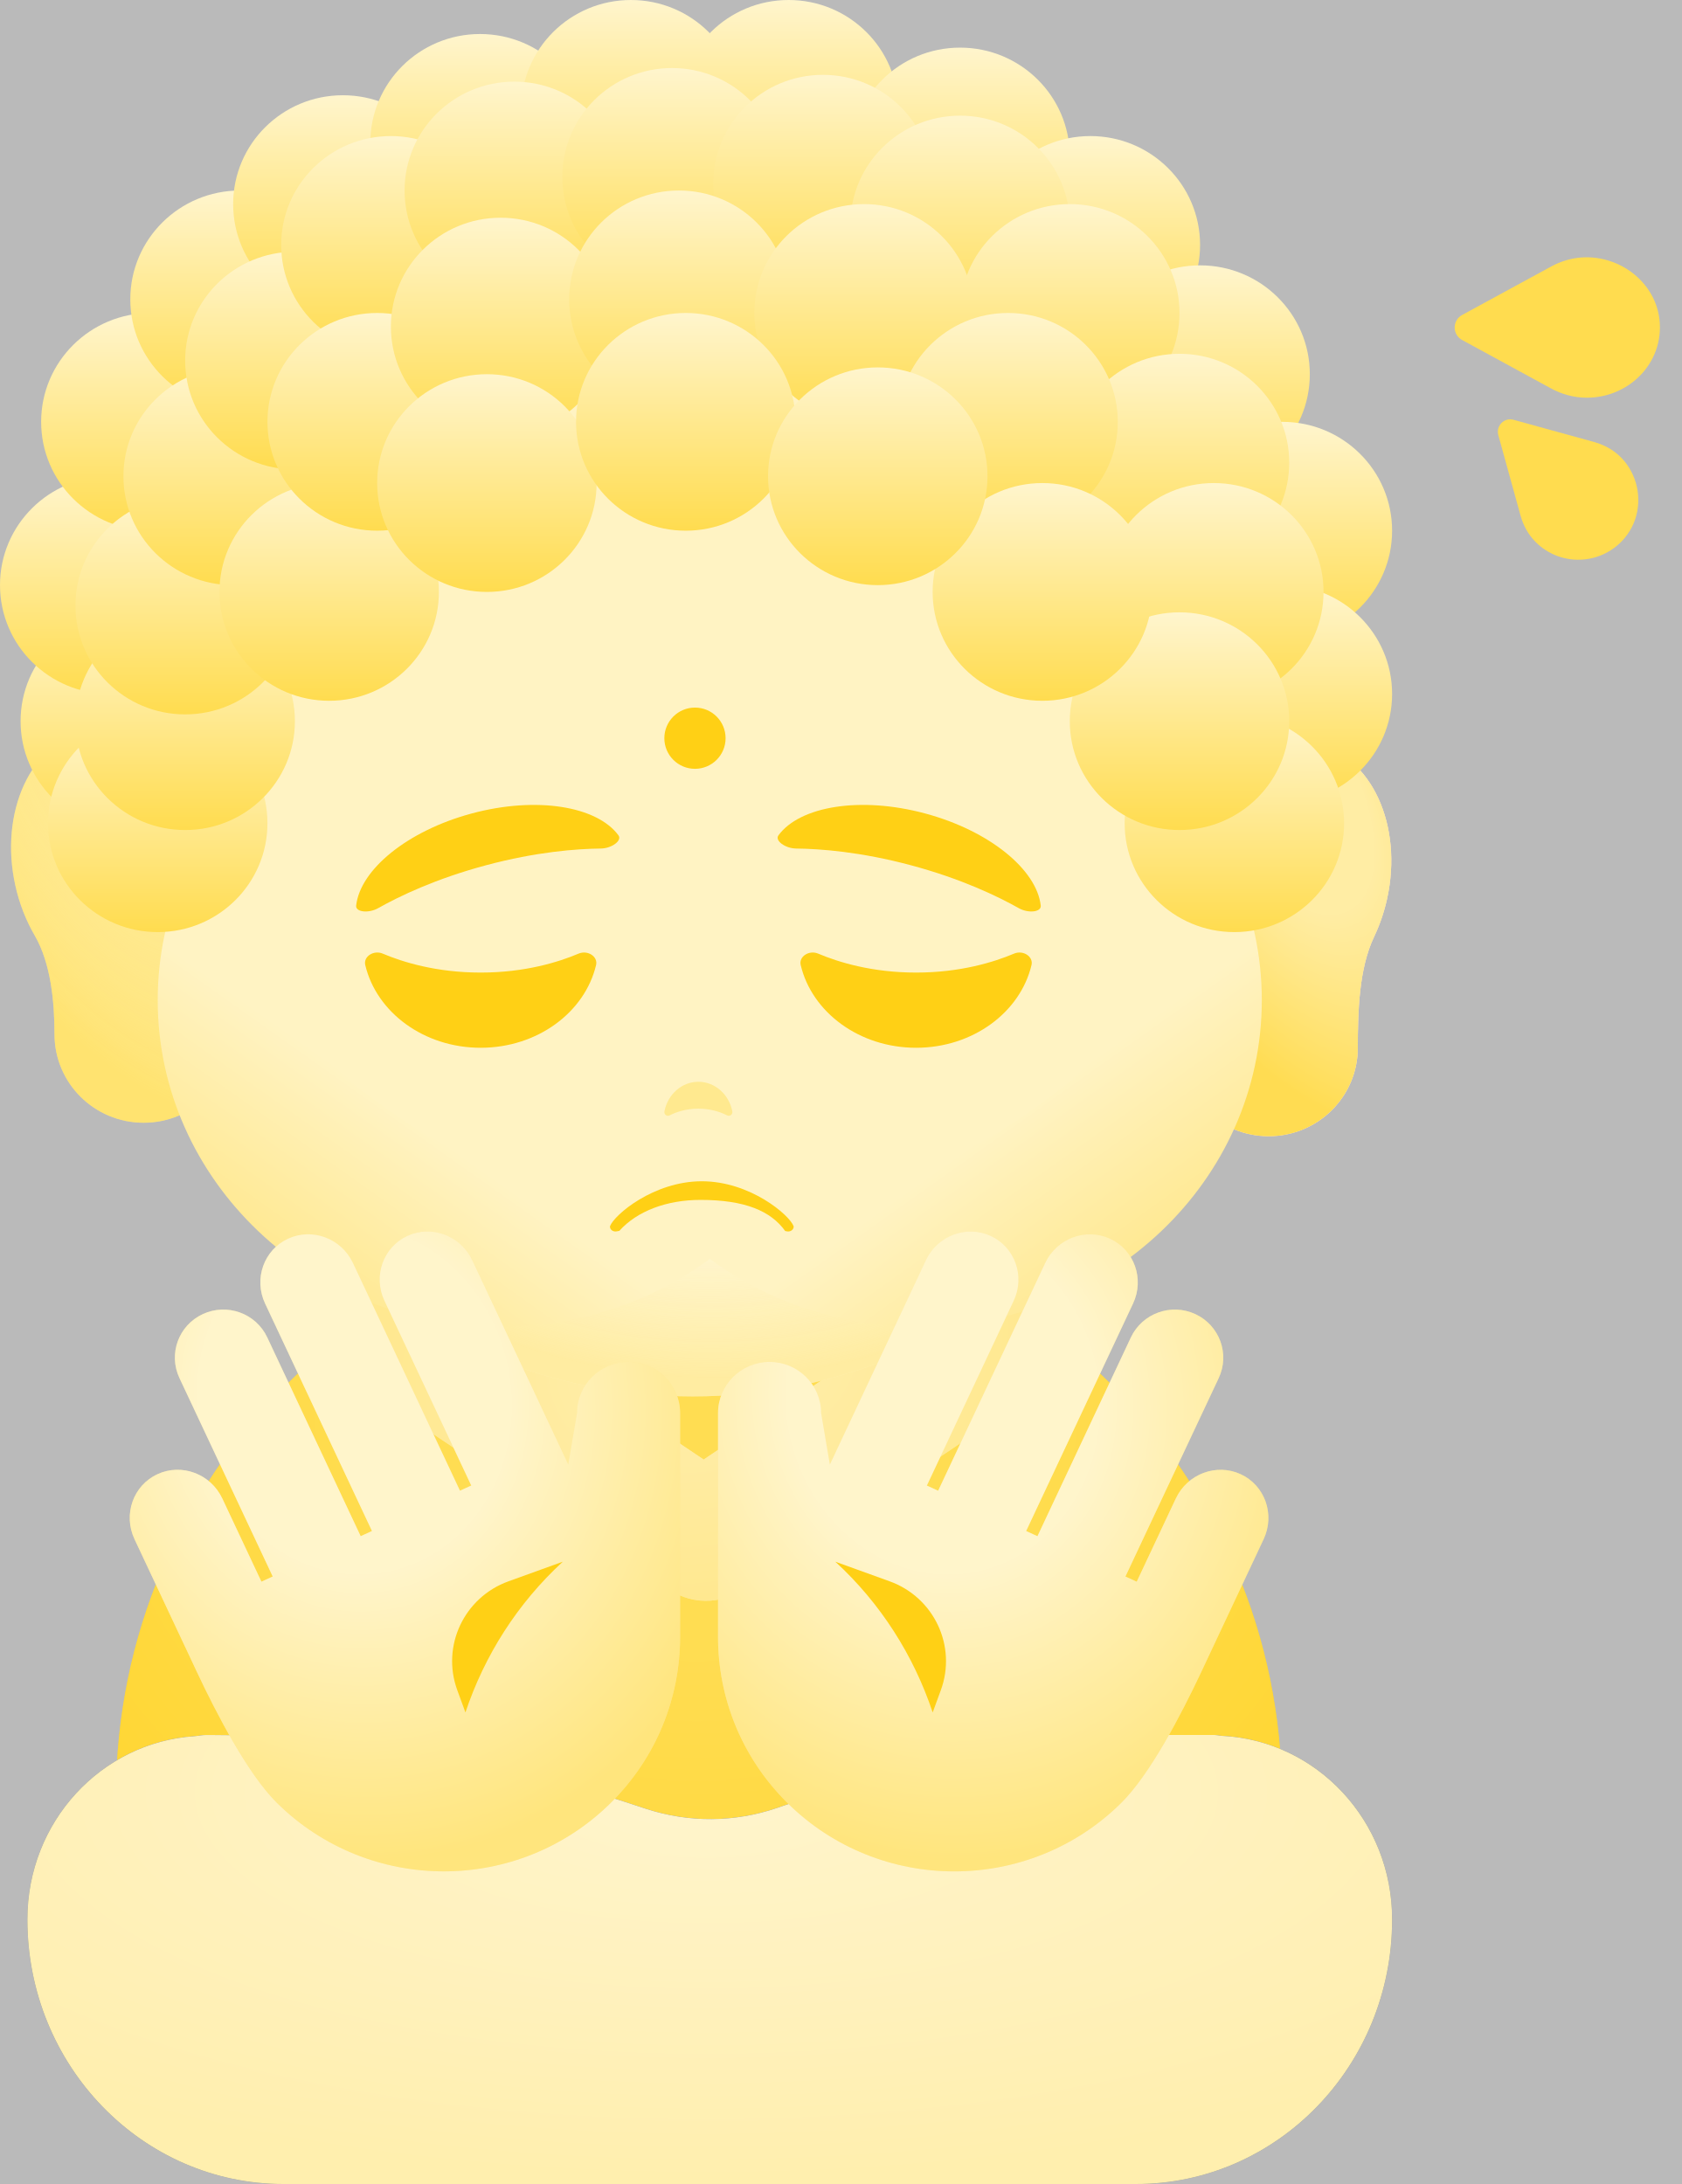
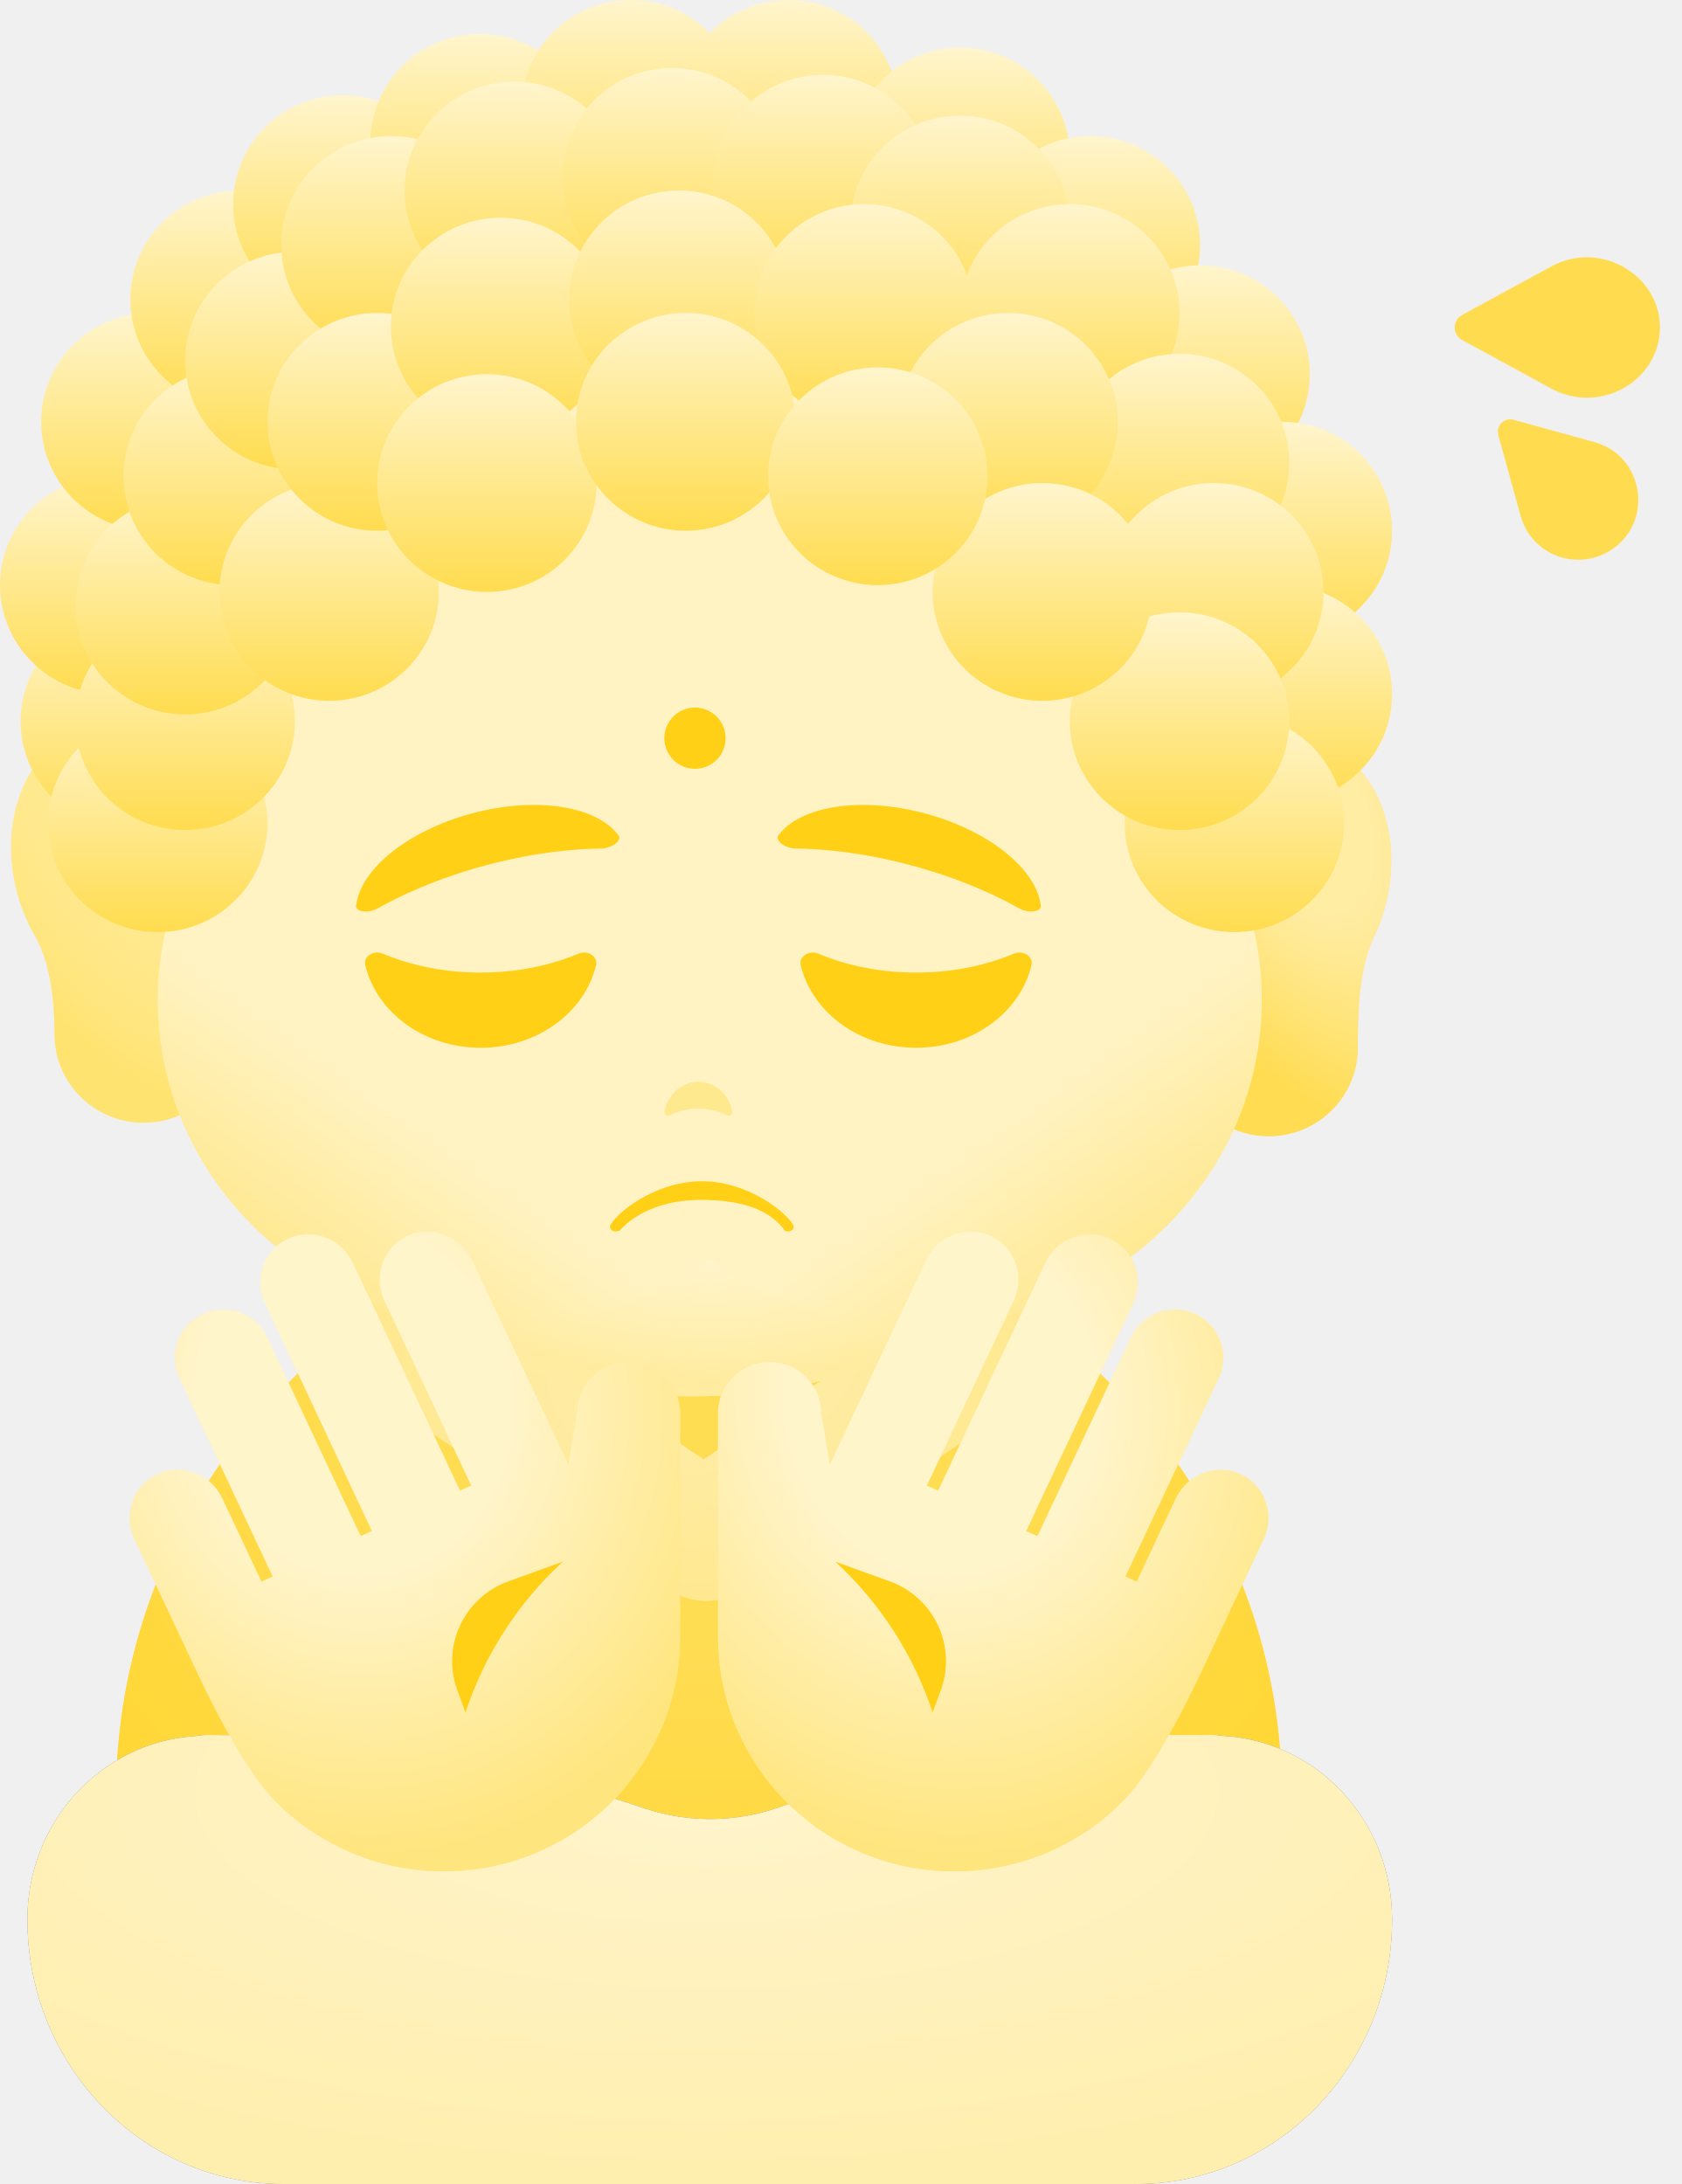
<svg xmlns="http://www.w3.org/2000/svg" width="107" height="139" viewBox="0 0 107 139" fill="none">
-   <rect width="107" height="139" fill="#F5F5F5" />
  <g id="ì ì Components">
-     <path d="M-4612 -531C-4612 -532.105 -4611.1 -533 -4610 -533H1013C1014.1 -533 1015 -532.105 1015 -531V6665C1015 6666.1 1014.1 6667 1013 6667H-4610C-4611.1 6667 -4612 6666.1 -4612 6665V-531Z" fill="#2D2D2D" />
-     <path d="M-4610 -533V-532H1013V-533V-534H-4610V-533ZM1015 -531H1014V6665H1015H1016V-531H1015ZM1013 6667V6666H-4610V6667V6668H1013V6667ZM-4612 6665H-4611V-531H-4612H-4613V6665H-4612ZM-4610 6667V6666C-4610.55 6666 -4611 6665.55 -4611 6665H-4612H-4613C-4613 6666.66 -4611.66 6668 -4610 6668V6667ZM1015 6665H1014C1014 6665.55 1013.55 6666 1013 6666V6667V6668C1014.66 6668 1016 6666.66 1016 6665H1015ZM1013 -533V-532C1013.55 -532 1014 -531.552 1014 -531H1015H1016C1016 -532.657 1014.66 -534 1013 -534V-533ZM-4610 -533V-534C-4611.66 -534 -4613 -532.657 -4613 -531H-4612H-4611C-4611 -531.552 -4610.55 -532 -4610 -532V-533Z" fill="black" fill-opacity="0.1" />
    <g id="ë¶ì²">
-       <path d="M-346 -434C-346 -435.105 -345.105 -436 -344 -436H827C828.105 -436 829 -435.105 829 -434V1172C829 1173.1 828.105 1174 827 1174H-344C-345.105 1174 -346 1173.1 -346 1172V-434Z" fill="#BABABA" />
-       <path d="M-344 -436V-435H827V-436V-437H-344V-436ZM829 -434H828V1172H829H830V-434H829ZM827 1174V1173H-344V1174V1175H827V1174ZM-346 1172H-345V-434H-346H-347V1172H-346ZM-344 1174V1173C-344.552 1173 -345 1172.55 -345 1172H-346H-347C-347 1173.66 -345.657 1175 -344 1175V1174ZM829 1172H828C828 1172.55 827.552 1173 827 1173V1174V1175C828.657 1175 830 1173.66 830 1172H829ZM827 -436V-435C827.552 -435 828 -434.552 828 -434H829H830C830 -435.657 828.657 -437 827 -437V-436ZM-344 -436V-437C-345.657 -437 -347 -435.657 -347 -434H-346H-345C-345 -434.552 -344.552 -435 -344 -435V-436Z" fill="black" fill-opacity="0.1" />
      <g id="ë¶ì²_2">
-         <rect x="-162.5" y="-357.5" width="563" height="691" rx="4.5" stroke="#9747FF" stroke-dasharray="10 5" />
        <g id="íì =ëª»ì°¸ìì, ìì=ë¸ë">
          <g id="art" clip-path="url(#clip0_260_4375)">
            <g id="ë¸ëë³´ì´">
              <g id="ë¶ì²_3">
                <g id="Group 5">
                  <g id="Rectangle 33">
                    <path d="M7.38 114.342C7.38 93.853 23.989 77.244 44.477 77.244C64.966 77.244 81.575 93.853 81.575 114.342V130.187H7.38V114.342Z" fill="#FFD015" />
                    <path d="M7.38 114.342C7.38 93.853 23.989 77.244 44.477 77.244C64.966 77.244 81.575 93.853 81.575 114.342V130.187H7.38V114.342Z" fill="url(#paint0_radial_260_4375)" fill-opacity="0.5" />
                  </g>
                  <g id="Union">
                    <path d="M61.428 81.712C63.318 80.443 65.878 80.947 67.147 82.837C68.416 84.728 67.912 87.289 66.022 88.558L47.219 101.184C45.561 102.297 43.387 102.047 42.021 100.693C41.583 100.579 41.155 100.392 40.758 100.126L23.531 88.558C21.641 87.289 21.137 84.728 22.406 82.837C23.675 80.947 26.236 80.443 28.126 81.712L44.776 92.893L61.428 81.712Z" fill="#FFF5D0" />
                    <path d="M61.428 81.712C63.318 80.443 65.878 80.947 67.147 82.837C68.416 84.728 67.912 87.289 66.022 88.558L47.219 101.184C45.561 102.297 43.387 102.047 42.021 100.693C41.583 100.579 41.155 100.392 40.758 100.126L23.531 88.558C21.641 87.289 21.137 84.728 22.406 82.837C23.675 80.947 26.236 80.443 28.126 81.712L44.776 92.893L61.428 81.712Z" fill="url(#paint1_radial_260_4375)" fill-opacity="0.5" />
                  </g>
                  <path id="Union_2" d="M76.784 48.502C78.435 46.458 81.506 46.87 83.738 47.355C87.269 48.124 89.295 52.534 88.263 57.206C88.072 58.068 87.791 58.878 87.436 59.622C86.465 61.66 86.401 64.427 86.401 66.685C86.401 69.794 83.862 72.314 80.728 72.314C77.596 72.314 75.056 69.794 75.056 66.685C75.056 63.997 75.552 60.645 75.266 57.972C75.145 56.847 75.206 55.644 75.476 54.424C75.855 52.705 75.824 49.692 76.784 48.502Z" fill="#FFDBE4" />
                  <g id="Union_3">
                    <path d="M76.784 48.502C78.435 46.458 81.506 46.87 83.738 47.355C87.269 48.124 89.295 52.534 88.263 57.206C88.072 58.068 87.791 58.878 87.436 59.622C86.465 61.66 86.401 64.427 86.401 66.685C86.401 69.794 83.862 72.314 80.728 72.314C77.596 72.314 75.056 69.794 75.056 66.685C75.056 63.997 75.552 60.645 75.266 57.972C75.145 56.847 75.206 55.644 75.476 54.424C75.855 52.705 75.824 49.692 76.784 48.502Z" fill="#FFE98F" />
                    <path d="M76.784 48.502C78.435 46.458 81.506 46.87 83.738 47.355C87.269 48.124 89.295 52.534 88.263 57.206C88.072 58.068 87.791 58.878 87.436 59.622C86.465 61.66 86.401 64.427 86.401 66.685C86.401 69.794 83.862 72.314 80.728 72.314C77.596 72.314 75.056 69.794 75.056 66.685C75.056 63.997 75.552 60.645 75.266 57.972C75.145 56.847 75.206 55.644 75.476 54.424C75.855 52.705 75.824 49.692 76.784 48.502Z" fill="url(#paint2_radial_260_4375)" fill-opacity="0.5" />
                  </g>
                  <g id="Union_4">
                    <path d="M5.498 46.497C7.73 46.011 10.802 45.599 12.452 47.644C13.412 48.834 13.381 51.847 13.761 53.565C13.961 54.471 14.046 55.367 14.027 56.228C13.964 59.167 14.813 62.886 14.813 65.826C14.813 68.935 12.273 71.456 9.14 71.456C6.007 71.456 3.468 68.935 3.468 65.826C3.468 63.775 3.237 61.306 2.205 59.533C1.657 58.591 1.232 57.517 0.973 56.348C-0.059 51.676 1.967 47.265 5.498 46.497Z" fill="#FFE98F" />
                    <path d="M5.498 46.497C7.73 46.011 10.802 45.599 12.452 47.644C13.412 48.834 13.381 51.847 13.761 53.565C13.961 54.471 14.046 55.367 14.027 56.228C13.964 59.167 14.813 62.886 14.813 65.826C14.813 68.935 12.273 71.456 9.14 71.456C6.007 71.456 3.468 68.935 3.468 65.826C3.468 63.775 3.237 61.306 2.205 59.533C1.657 58.591 1.232 57.517 0.973 56.348C-0.059 51.676 1.967 47.265 5.498 46.497Z" fill="url(#paint3_radial_260_4375)" fill-opacity="0.5" />
                  </g>
                  <path id="Vector" d="M45.066 87.74C63.578 87.74 78.584 72.849 78.584 54.479C78.584 36.109 63.578 21.218 45.066 21.218C26.555 21.218 11.548 36.109 11.548 54.479C11.548 72.849 26.555 87.74 45.066 87.74Z" fill="url(#paint4_linear_260_4375)" />
                  <g id="Vector_2">
                    <path d="M44.91 88.01C63.573 88.01 78.702 73.312 78.702 55.181C78.702 37.05 63.573 22.352 44.91 22.352C26.247 22.352 11.118 37.05 11.118 55.181C11.118 73.312 26.247 88.01 44.91 88.01Z" fill="#FFF5CD" />
                    <path d="M44.91 88.01C63.573 88.01 78.702 73.312 78.702 55.181C78.702 37.05 63.573 22.352 44.91 22.352C26.247 22.352 11.118 37.05 11.118 55.181C11.118 73.312 26.247 88.01 44.91 88.01Z" fill="url(#paint5_radial_260_4375)" fill-opacity="0.5" />
                  </g>
                  <g id="Vector_3">
                    <path d="M44.079 88.874C62.59 88.874 77.597 73.983 77.597 55.613C77.597 37.243 62.59 22.352 44.079 22.352C25.567 22.352 10.56 37.243 10.56 55.613C10.56 73.983 25.567 88.874 44.079 88.874Z" fill="#FFF5CD" />
                    <path d="M44.079 88.874C62.59 88.874 77.597 73.983 77.597 55.613C77.597 37.243 62.59 22.352 44.079 22.352C25.567 22.352 10.56 37.243 10.56 55.613C10.56 73.983 25.567 88.874 44.079 88.874Z" fill="url(#paint6_radial_260_4375)" fill-opacity="0.5" />
                  </g>
                  <path id="Vector_4" d="M31.854 84.439C43.904 84.439 53.673 75.133 53.673 63.654C53.673 52.175 43.904 42.869 31.854 42.869C19.805 42.869 10.036 52.175 10.036 63.654C10.036 75.133 19.805 84.439 31.854 84.439Z" fill="url(#paint7_linear_260_4375)" />
                  <path id="Vector_5" d="M58.474 84.439C70.523 84.439 80.292 75.133 80.292 63.654C80.292 52.175 70.523 42.869 58.474 42.869C46.424 42.869 36.655 52.175 36.655 63.654C36.655 75.133 46.424 84.439 58.474 84.439Z" fill="url(#paint8_linear_260_4375)" />
                  <path id="Vector_6" d="M45.202 77.134C64.723 77.134 80.548 61.431 80.548 42.059C80.548 22.688 64.723 6.985 45.202 6.985C25.681 6.985 9.856 22.688 9.856 42.059C9.856 61.431 25.681 77.134 45.202 77.134Z" fill="#FFF3C3" />
                  <g id="Group 44">
                    <path id="Vector_7" d="M8.291 52.828C12.147 52.828 15.273 49.726 15.273 45.9C15.273 42.074 12.147 38.972 8.291 38.972C4.435 38.972 1.31 42.074 1.31 45.9C1.31 49.726 4.435 52.828 8.291 52.828Z" fill="url(#paint9_linear_260_4375)" />
                    <path id="Vector_8" d="M6.982 44.168C10.838 44.168 13.964 41.066 13.964 37.24C13.964 33.413 10.838 30.311 6.982 30.311C3.126 30.311 0 33.413 0 37.24C0 41.066 3.126 44.168 6.982 44.168Z" fill="url(#paint10_linear_260_4375)" />
                    <path id="Vector_9" d="M9.6 33.776C13.456 33.776 16.582 30.674 16.582 26.848C16.582 23.021 13.456 19.919 9.6 19.919C5.744 19.919 2.618 23.021 2.618 26.848C2.618 30.674 5.744 33.776 9.6 33.776Z" fill="url(#paint11_linear_260_4375)" />
                    <path id="Vector_10" d="M15.273 25.981C19.129 25.981 22.255 22.879 22.255 19.053C22.255 15.226 19.129 12.125 15.273 12.125C11.417 12.125 8.291 15.226 8.291 19.053C8.291 22.879 11.417 25.981 15.273 25.981Z" fill="url(#paint12_linear_260_4375)" />
                    <path id="Vector_11" d="M21.818 19.919C25.674 19.919 28.8 16.817 28.8 12.991C28.8 9.164 25.674 6.062 21.818 6.062C17.962 6.062 14.836 9.164 14.836 12.991C14.836 16.817 17.962 19.919 21.818 19.919Z" fill="url(#paint13_linear_260_4375)" />
                    <path id="Vector_12" d="M30.545 16.022C34.401 16.022 37.527 12.92 37.527 9.094C37.527 5.267 34.401 2.165 30.545 2.165C26.689 2.165 23.564 5.267 23.564 9.094C23.564 12.92 26.689 16.022 30.545 16.022Z" fill="url(#paint14_linear_260_4375)" />
                    <path id="Vector_13" d="M40.146 13.857C44.002 13.857 47.128 10.755 47.128 6.928C47.128 3.102 44.002 -0 40.146 -0C36.29 -0 33.164 3.102 33.164 6.928C33.164 10.755 36.29 13.857 40.146 13.857Z" fill="url(#paint15_linear_260_4375)" />
                    <path id="Vector_14" d="M50.182 13.857C54.038 13.857 57.164 10.755 57.164 6.928C57.164 3.102 54.038 -9.15527e-05 50.182 -9.15527e-05C46.326 -9.15527e-05 43.2 3.102 43.2 6.928C43.2 10.755 46.326 13.857 50.182 13.857Z" fill="url(#paint16_linear_260_4375)" />
                    <path id="Vector_15" d="M61.091 16.888C64.947 16.888 68.073 13.786 68.073 9.96C68.073 6.133 64.947 3.031 61.091 3.031C57.235 3.031 54.109 6.133 54.109 9.96C54.109 13.786 57.235 16.888 61.091 16.888Z" fill="url(#paint17_linear_260_4375)" />
                    <path id="Vector_16" d="M69.382 22.517C73.238 22.517 76.364 19.415 76.364 15.588C76.364 11.762 73.238 8.66 69.382 8.66C65.526 8.66 62.4 11.762 62.4 15.588C62.4 19.415 65.526 22.517 69.382 22.517Z" fill="url(#paint18_linear_260_4375)" />
                    <path id="Vector_17" d="M76.365 30.744C80.221 30.744 83.347 27.643 83.347 23.816C83.347 19.99 80.221 16.888 76.365 16.888C72.509 16.888 69.383 19.99 69.383 23.816C69.383 27.643 72.509 30.744 76.365 30.744Z" fill="url(#paint19_linear_260_4375)" />
                    <path id="Vector_18" d="M81.601 40.704C85.457 40.704 88.583 37.602 88.583 33.776C88.583 29.95 85.457 26.848 81.601 26.848C77.745 26.848 74.619 29.95 74.619 33.776C74.619 37.602 77.745 40.704 81.601 40.704Z" fill="url(#paint20_linear_260_4375)" />
                    <path id="Vector_19" d="M81.601 51.096C85.457 51.096 88.583 47.994 88.583 44.168C88.583 40.341 85.457 37.239 81.601 37.239C77.745 37.239 74.619 40.341 74.619 44.168C74.619 47.994 77.745 51.096 81.601 51.096Z" fill="url(#paint21_linear_260_4375)" />
                    <path id="Vector_20" d="M78.546 59.323C82.402 59.323 85.528 56.221 85.528 52.395C85.528 48.569 82.402 45.467 78.546 45.467C74.69 45.467 71.564 48.569 71.564 52.395C71.564 56.221 74.69 59.323 78.546 59.323Z" fill="url(#paint22_linear_260_4375)" />
                    <path id="Vector_21" d="M10.037 59.323C13.893 59.323 17.018 56.221 17.018 52.395C17.018 48.569 13.893 45.467 10.037 45.467C6.181 45.467 3.055 48.569 3.055 52.395C3.055 56.221 6.181 59.323 10.037 59.323Z" fill="url(#paint23_linear_260_4375)" />
                    <path id="Vector_22" d="M11.783 52.828C15.639 52.828 18.765 49.726 18.765 45.9C18.765 42.074 15.639 38.972 11.783 38.972C7.927 38.972 4.801 42.074 4.801 45.9C4.801 49.726 7.927 52.828 11.783 52.828Z" fill="url(#paint24_linear_260_4375)" />
                    <path id="Vector_23" d="M11.783 45.467C15.639 45.467 18.765 42.365 18.765 38.539C18.765 34.712 15.639 31.61 11.783 31.61C7.927 31.61 4.801 34.712 4.801 38.539C4.801 42.365 7.927 45.467 11.783 45.467Z" fill="url(#paint25_linear_260_4375)" />
                    <path id="Vector_24" d="M14.836 37.24C18.692 37.24 21.818 34.138 21.818 30.311C21.818 26.485 18.692 23.383 14.836 23.383C10.98 23.383 7.854 26.485 7.854 30.311C7.854 34.138 10.98 37.24 14.836 37.24Z" fill="url(#paint26_linear_260_4375)" />
                    <path id="Vector_25" d="M18.764 29.878C22.62 29.878 25.746 26.776 25.746 22.95C25.746 19.123 22.62 16.022 18.764 16.022C14.908 16.022 11.782 19.123 11.782 22.95C11.782 26.776 14.908 29.878 18.764 29.878Z" fill="url(#paint27_linear_260_4375)" />
                    <path id="Vector_26" d="M24.873 22.517C28.729 22.517 31.855 19.415 31.855 15.588C31.855 11.762 28.729 8.66 24.873 8.66C21.017 8.66 17.892 11.762 17.892 15.588C17.892 19.415 21.017 22.517 24.873 22.517Z" fill="url(#paint28_linear_260_4375)" />
                    <path id="Vector_27" d="M32.727 19.053C36.583 19.053 39.709 15.951 39.709 12.124C39.709 8.298 36.583 5.196 32.727 5.196C28.871 5.196 25.745 8.298 25.745 12.124C25.745 15.951 28.871 19.053 32.727 19.053Z" fill="url(#paint29_linear_260_4375)" />
                    <path id="Vector_28" d="M42.764 18.187C46.62 18.187 49.746 15.085 49.746 11.258C49.746 7.432 46.62 4.33 42.764 4.33C38.908 4.33 35.782 7.432 35.782 11.258C35.782 15.085 38.908 18.187 42.764 18.187Z" fill="url(#paint30_linear_260_4375)" />
                    <path id="Vector_29" d="M52.365 18.619C56.221 18.619 59.346 15.518 59.346 11.691C59.346 7.865 56.221 4.763 52.365 4.763C48.509 4.763 45.383 7.865 45.383 11.691C45.383 15.518 48.509 18.619 52.365 18.619Z" fill="url(#paint31_linear_260_4375)" />
                    <path id="Vector_30" d="M61.091 21.218C64.947 21.218 68.073 18.116 68.073 14.29C68.073 10.463 64.947 7.361 61.091 7.361C57.235 7.361 54.109 10.463 54.109 14.29C54.109 18.116 57.235 21.218 61.091 21.218Z" fill="url(#paint32_linear_260_4375)" />
                    <path id="Vector_31" d="M68.074 26.847C71.93 26.847 75.055 23.745 75.055 19.919C75.055 16.092 71.93 12.99 68.074 12.99C64.218 12.99 61.092 16.092 61.092 19.919C61.092 23.745 64.218 26.847 68.074 26.847Z" fill="url(#paint33_linear_260_4375)" />
                    <path id="Vector_32" d="M75.055 36.373C78.911 36.373 82.037 33.272 82.037 29.445C82.037 25.619 78.911 22.517 75.055 22.517C71.199 22.517 68.073 25.619 68.073 29.445C68.073 33.272 71.199 36.373 75.055 36.373Z" fill="url(#paint34_linear_260_4375)" />
                    <path id="Vector_33" d="M77.238 44.601C81.094 44.601 84.22 41.499 84.22 37.672C84.22 33.846 81.094 30.744 77.238 30.744C73.382 30.744 70.256 33.846 70.256 37.672C70.256 41.499 73.382 44.601 77.238 44.601Z" fill="url(#paint35_linear_260_4375)" />
                    <path id="Vector_34" d="M75.055 52.828C78.911 52.828 82.037 49.726 82.037 45.9C82.037 42.074 78.911 38.972 75.055 38.972C71.199 38.972 68.073 42.074 68.073 45.9C68.073 49.726 71.199 52.828 75.055 52.828Z" fill="url(#paint36_linear_260_4375)" />
                    <path id="Vector_35" d="M20.946 44.601C24.802 44.601 27.928 41.499 27.928 37.672C27.928 33.846 24.802 30.744 20.946 30.744C17.09 30.744 13.964 33.846 13.964 37.672C13.964 41.499 17.09 44.601 20.946 44.601Z" fill="url(#paint37_linear_260_4375)" />
                    <path id="Vector_36" d="M24 33.776C27.856 33.776 30.982 30.674 30.982 26.848C30.982 23.021 27.856 19.919 24 19.919C20.144 19.919 17.019 23.021 17.019 26.848C17.019 30.674 20.144 33.776 24 33.776Z" fill="url(#paint38_linear_260_4375)" />
                    <path id="Vector_37" d="M31.855 27.713C35.711 27.713 38.837 24.611 38.837 20.785C38.837 16.958 35.711 13.857 31.855 13.857C27.999 13.857 24.873 16.958 24.873 20.785C24.873 24.611 27.999 27.713 31.855 27.713Z" fill="url(#paint39_linear_260_4375)" />
                    <path id="Vector_38" d="M43.201 25.981C47.057 25.981 50.182 22.879 50.182 19.053C50.182 15.226 47.057 12.125 43.201 12.125C39.345 12.125 36.219 15.226 36.219 19.053C36.219 22.879 39.345 25.981 43.201 25.981Z" fill="url(#paint40_linear_260_4375)" />
                    <path id="Vector_39" d="M54.982 26.847C58.838 26.847 61.964 23.745 61.964 19.919C61.964 16.092 58.838 12.99 54.982 12.99C51.126 12.99 48 16.092 48 19.919C48 23.745 51.126 26.847 54.982 26.847Z" fill="url(#paint41_linear_260_4375)" />
                    <path id="Vector_40" d="M64.146 33.776C68.002 33.776 71.128 30.674 71.128 26.848C71.128 23.021 68.002 19.919 64.146 19.919C60.29 19.919 57.164 23.021 57.164 26.848C57.164 30.674 60.29 33.776 64.146 33.776Z" fill="url(#paint42_linear_260_4375)" />
                    <path id="Vector_41" d="M66.328 44.601C70.183 44.601 73.309 41.499 73.309 37.672C73.309 33.846 70.183 30.744 66.328 30.744C62.472 30.744 59.346 33.846 59.346 37.672C59.346 41.499 62.472 44.601 66.328 44.601Z" fill="url(#paint43_linear_260_4375)" />
                    <path id="Vector_42" d="M30.982 37.673C34.838 37.673 37.964 34.571 37.964 30.744C37.964 26.918 34.838 23.816 30.982 23.816C27.126 23.816 24 26.918 24 30.744C24 34.571 27.126 37.673 30.982 37.673Z" fill="url(#paint44_linear_260_4375)" />
                    <path id="Vector_43" d="M43.637 33.776C47.493 33.776 50.619 30.674 50.619 26.848C50.619 23.021 47.493 19.919 43.637 19.919C39.781 19.919 36.655 23.021 36.655 26.848C36.655 30.674 39.781 33.776 43.637 33.776Z" fill="url(#paint45_linear_260_4375)" />
                    <path id="Vector_44" d="M55.855 37.24C59.711 37.24 62.837 34.138 62.837 30.311C62.837 26.485 59.711 23.383 55.855 23.383C51.999 23.383 48.873 26.485 48.873 30.311C48.873 34.138 51.999 37.24 55.855 37.24Z" fill="url(#paint46_linear_260_4375)" />
                  </g>
                  <path id="Vector 1" d="M24.953 103.281C24.085 103.281 23.868 110.803 23.868 114.564L25.821 118.035C25.893 113.117 25.821 103.281 24.953 103.281Z" fill="#FFADC2" />
                  <path id="Vector 2" d="M65.759 103.281C66.627 103.281 66.844 110.803 66.844 114.564L64.891 118.035C64.819 113.117 64.891 103.281 65.759 103.281Z" fill="#FFADC2" />
                  <g id="Vector_45">
                    <path d="M74.013 110.42C66.715 110.42 59.467 111.63 52.564 113.999L49.452 115.067C46.751 115.993 43.837 116.014 41.124 115.129L39.452 114.582C31.025 111.827 22.215 110.424 13.349 110.424H13.113C12.858 110.424 12.618 110.485 12.366 110.501C6.443 110.906 1.745 115.943 1.745 122.162C1.745 131.462 9.045 139 18.05 139H72.277C81.282 139 88.582 131.462 88.582 122.162C88.582 115.887 83.8 110.804 77.802 110.482C77.604 110.473 77.415 110.42 77.214 110.42H74.016H74.013Z" fill="#4E5968" />
                    <path d="M74.013 110.42C66.715 110.42 59.467 111.63 52.564 113.999L49.452 115.067C46.751 115.993 43.837 116.014 41.124 115.129L39.452 114.582C31.025 111.827 22.215 110.424 13.349 110.424H13.113C12.858 110.424 12.618 110.485 12.366 110.501C6.443 110.906 1.745 115.943 1.745 122.162C1.745 131.462 9.045 139 18.05 139H72.277C81.282 139 88.582 131.462 88.582 122.162C88.582 115.887 83.8 110.804 77.802 110.482C77.604 110.473 77.415 110.42 77.214 110.42H74.016H74.013Z" fill="#FFF5CD" />
                    <path d="M74.013 110.42C66.715 110.42 59.467 111.63 52.564 113.999L49.452 115.067C46.751 115.993 43.837 116.014 41.124 115.129L39.452 114.582C31.025 111.827 22.215 110.424 13.349 110.424H13.113C12.858 110.424 12.618 110.485 12.366 110.501C6.443 110.906 1.745 115.943 1.745 122.162C1.745 131.462 9.045 139 18.05 139H72.277C81.282 139 88.582 131.462 88.582 122.162C88.582 115.887 83.8 110.804 77.802 110.482C77.604 110.473 77.415 110.42 77.214 110.42H74.016H74.013Z" fill="url(#paint47_radial_260_4375)" fill-opacity="0.5" />
                  </g>
                </g>
                <g id="Group">
                  <g id="Vector_46">
                    <path d="M78.949 93.826C77.406 93.112 75.556 93.806 74.819 95.375L72.332 100.667L71.613 100.338L77.549 87.707C78.27 86.174 77.603 84.351 76.06 83.635C74.516 82.922 72.682 83.587 71.961 85.12L66.016 97.771L65.296 97.442L72.098 82.965C72.834 81.399 72.18 79.551 70.636 78.838C69.093 78.124 67.246 78.814 66.51 80.38L59.697 94.877L58.978 94.548L64.505 82.787C65.24 81.221 64.586 79.374 63.043 78.66C61.5 77.946 59.652 78.636 58.916 80.202C58.916 80.202 58.916 80.204 58.916 80.206L52.807 93.209L52.25 89.936C52.25 88.138 50.781 86.679 48.97 86.679C47.158 86.679 45.69 88.136 45.69 89.936V104.185C45.69 108.003 47.157 111.821 50.093 114.735C55.964 120.561 65.485 120.561 71.356 114.735C73.183 112.921 75.163 109.123 76.437 106.414C76.658 105.945 76.904 105.418 77.134 104.929L77.221 104.746C77.341 104.491 77.451 104.257 77.549 104.047L80.407 97.962C81.145 96.391 80.492 94.539 78.949 93.826Z" fill="#FFEA96" />
                    <path d="M78.949 93.826C77.406 93.112 75.556 93.806 74.819 95.375L72.332 100.667L71.613 100.338L77.549 87.707C78.27 86.174 77.603 84.351 76.06 83.635C74.516 82.922 72.682 83.587 71.961 85.12L66.016 97.771L65.296 97.442L72.098 82.965C72.834 81.399 72.18 79.551 70.636 78.838C69.093 78.124 67.246 78.814 66.51 80.38L59.697 94.877L58.978 94.548L64.505 82.787C65.24 81.221 64.586 79.374 63.043 78.66C61.5 77.946 59.652 78.636 58.916 80.202C58.916 80.202 58.916 80.204 58.916 80.206L52.807 93.209L52.25 89.936C52.25 88.138 50.781 86.679 48.97 86.679C47.158 86.679 45.69 88.136 45.69 89.936V104.185C45.69 108.003 47.157 111.821 50.093 114.735C55.964 120.561 65.485 120.561 71.356 114.735C73.183 112.921 75.163 109.123 76.437 106.414C76.658 105.945 76.904 105.418 77.134 104.929L77.221 104.746C77.341 104.491 77.451 104.257 77.549 104.047L80.407 97.962C81.145 96.391 80.492 94.539 78.949 93.826Z" fill="url(#paint48_radial_260_4375)" fill-opacity="0.5" />
                  </g>
                  <g id="Vector_47">
                    <path d="M39.997 86.677C38.185 86.677 36.716 88.135 36.716 89.934L36.16 93.207L30.05 80.204C30.05 80.204 30.05 80.202 30.05 80.2C29.315 78.635 27.467 77.945 25.924 78.658C24.38 79.372 23.726 81.22 24.462 82.785L29.988 94.547L29.269 94.876L22.457 80.378C21.721 78.813 19.873 78.123 18.33 78.836C16.787 79.55 16.133 81.398 16.868 82.963L23.67 97.441L22.951 97.77L17.006 85.118C16.285 83.583 14.45 82.92 12.907 83.634C11.363 84.347 10.697 86.17 11.418 87.705L17.354 100.336L16.635 100.665L14.148 95.374C13.41 93.802 11.561 93.109 10.018 93.824C8.474 94.539 7.822 96.389 8.559 97.96L11.418 104.045C11.517 104.255 11.626 104.489 11.746 104.744L11.833 104.927C12.063 105.416 12.309 105.943 12.53 106.412C13.803 109.121 15.783 112.919 17.611 114.733C23.482 120.559 33.003 120.559 38.874 114.733C41.81 111.819 43.277 108.001 43.277 104.183V89.934C43.277 88.137 41.808 86.677 39.997 86.677Z" fill="#FFEA96" />
                    <path d="M39.997 86.677C38.185 86.677 36.716 88.135 36.716 89.934L36.16 93.207L30.05 80.204C30.05 80.204 30.05 80.202 30.05 80.2C29.315 78.635 27.467 77.945 25.924 78.658C24.38 79.372 23.726 81.22 24.462 82.785L29.988 94.547L29.269 94.876L22.457 80.378C21.721 78.813 19.873 78.123 18.33 78.836C16.787 79.55 16.133 81.398 16.868 82.963L23.67 97.441L22.951 97.77L17.006 85.118C16.285 83.583 14.45 82.92 12.907 83.634C11.363 84.347 10.697 86.17 11.418 87.705L17.354 100.336L16.635 100.665L14.148 95.374C13.41 93.802 11.561 93.109 10.018 93.824C8.474 94.539 7.822 96.389 8.559 97.96L11.418 104.045C11.517 104.255 11.626 104.489 11.746 104.744L11.833 104.927C12.063 105.416 12.309 105.943 12.53 106.412C13.803 109.121 15.783 112.919 17.611 114.733C23.482 120.559 33.003 120.559 38.874 114.733C41.81 111.819 43.277 108.001 43.277 104.183V89.934C43.277 88.137 41.808 86.677 39.997 86.677Z" fill="url(#paint49_radial_260_4375)" fill-opacity="0.5" />
                  </g>
                  <path id="Vector_48" d="M35.814 99.393L32.356 100.642C29.529 101.663 28.07 104.766 29.099 107.572L29.617 108.987C30.831 105.35 32.941 102.032 35.814 99.393Z" fill="#FFD015" />
                  <path id="Vector_49" d="M53.152 99.393L56.61 100.642C59.438 101.663 60.896 104.766 59.867 107.572L59.349 108.987C58.136 105.35 56.025 102.032 53.152 99.393Z" fill="#FFD015" />
                </g>
              </g>
            </g>
            <g id="fluent-emoji-high-contrast:sweat-droplets">
              <path id="Vector_50" d="M102.339 16.581C100.996 16.18 99.764 16.4 98.741 16.942L93.049 20.041C92.902 20.118 92.78 20.233 92.694 20.375C92.609 20.516 92.564 20.678 92.564 20.843C92.564 21.008 92.609 21.17 92.694 21.312C92.78 21.453 92.902 21.568 93.049 21.645L98.665 24.704C99.347 25.079 100.127 25.312 100.968 25.312C103.807 25.312 106.056 22.874 105.555 20.055C105.263 18.424 103.981 17.075 102.339 16.581ZM103.808 30.023C103.274 28.996 102.417 28.421 101.499 28.148L96.313 26.718C95.724 26.553 95.183 27.094 95.34 27.689L96.752 32.801C96.924 33.424 97.231 34.012 97.724 34.505C98.121 34.901 98.599 35.204 99.125 35.395C99.652 35.586 100.213 35.659 100.771 35.609C101.329 35.56 101.869 35.389 102.353 35.108C102.838 34.827 103.255 34.444 103.575 33.985C104.39 32.835 104.465 31.275 103.808 30.023Z" fill="#FFDC4F" />
            </g>
            <g id="Group 4">
              <path id="Vector_51" d="M44.223 48.931C45.299 48.931 46.171 48.059 46.171 46.983C46.171 45.906 45.299 45.034 44.223 45.034C43.147 45.034 42.274 45.906 42.274 46.983C42.274 48.059 43.147 48.931 44.223 48.931Z" fill="#FFD015" />
              <path id="Vector_52" d="M39.249 78.367C39.301 78.356 39.358 78.347 39.411 78.336C40.544 77.074 42.432 76.367 44.576 76.367C47.404 76.367 49.056 77.078 49.962 78.347C49.996 78.354 50.033 78.359 50.067 78.367C50.296 78.419 50.523 78.258 50.502 78.043C50.228 77.317 47.718 75.181 44.658 75.181C41.598 75.181 39.087 77.317 38.815 78.043C38.793 78.258 39.02 78.419 39.249 78.367Z" fill="#FFD015" />
              <path id="Vector_53" d="M24.355 60.693C23.777 60.449 23.113 60.878 23.242 61.419C23.955 64.426 26.972 66.685 30.586 66.685C34.199 66.685 37.217 64.426 37.93 61.419C38.059 60.878 37.394 60.449 36.816 60.693C35.556 61.227 33.409 61.899 30.586 61.899C27.763 61.899 25.616 61.227 24.355 60.693Z" fill="#FFD015" />
              <path id="Vector_54" d="M64.525 60.693C65.102 60.449 65.766 60.878 65.638 61.419C64.924 64.426 61.907 66.685 58.294 66.685C54.68 66.685 51.663 64.426 50.95 61.419C50.821 60.878 51.485 60.449 52.063 60.693C53.324 61.227 55.471 61.899 58.294 61.899C61.114 61.899 63.264 61.227 64.525 60.693Z" fill="#FFD015" />
              <path id="Vector_55" d="M38.224 54.005C38.925 53.998 39.601 53.5 39.354 53.165C37.988 51.308 34.142 50.668 30.035 51.768C25.929 52.868 22.918 55.346 22.663 57.638C22.617 58.05 23.451 58.144 24.062 57.8C25.396 57.047 27.712 55.93 30.92 55.071C34.126 54.212 36.692 54.021 38.224 54.005Z" fill="#FFD015" />
              <path id="Vector_56" d="M64.826 57.799C65.437 58.144 66.271 58.05 66.225 57.637C65.97 55.346 62.959 52.868 58.853 51.768C54.746 50.668 50.9 51.307 49.534 53.165C49.288 53.499 49.963 53.998 50.665 54.005C52.196 54.021 54.76 54.211 57.968 55.07C61.173 55.929 63.492 57.047 64.826 57.799Z" fill="#FFD015" />
              <path id="Vector_57" d="M46.272 70.99C46.442 71.078 46.637 70.924 46.599 70.731C46.389 69.657 45.502 68.85 44.439 68.85C43.376 68.85 42.489 69.657 42.279 70.731C42.241 70.924 42.437 71.078 42.607 70.99C42.977 70.8 43.609 70.56 44.439 70.56C45.269 70.56 45.901 70.8 46.272 70.99Z" fill="#FFE98F" />
            </g>
          </g>
        </g>
      </g>
    </g>
  </g>
  <defs>
    <radialGradient id="paint0_radial_260_4375" cx="0" cy="0" r="1" gradientUnits="userSpaceOnUse" gradientTransform="translate(44.3063 89.3455) rotate(90) scale(40.8414 49.4285)">
      <stop offset="0.401" stop-color="#FFE98F" />
      <stop offset="1" stop-color="#FFDC4F" />
    </radialGradient>
    <radialGradient id="paint1_radial_260_4375" cx="0" cy="0" r="1" gradientTransform="matrix(-20.601 5.29627 3.92241 14.8695 44.8391 86.2661)" gradientUnits="userSpaceOnUse">
      <stop offset="0.023" stop-color="#FFE98F" />
      <stop offset="1" stop-color="#FFDC4F" />
    </radialGradient>
    <radialGradient id="paint2_radial_260_4375" cx="0" cy="0" r="1" gradientTransform="matrix(1.8157e-07 19.053 -15.9408 -11.6142 81.6012 50.0135)" gradientUnits="userSpaceOnUse">
      <stop offset="0.369" stop-color="#FFF1B9" />
      <stop offset="1" stop-color="#FFD015" />
    </radialGradient>
    <radialGradient id="paint3_radial_260_4375" cx="0" cy="0" r="1" gradientTransform="matrix(1.90097e-07 19.053 -16.6894 -11.6142 7.55702 49.1552)" gradientUnits="userSpaceOnUse">
      <stop stop-color="#FFF1B9" stop-opacity="0" />
      <stop offset="1" stop-color="#FFDD52" />
    </radialGradient>
    <linearGradient id="paint4_linear_260_4375" x1="45.066" y1="21.218" x2="45.066" y2="87.74" gradientUnits="userSpaceOnUse">
      <stop stop-color="#FFDBE4" />
      <stop offset="1" stop-color="#FFCDD7" />
    </linearGradient>
    <radialGradient id="paint5_radial_260_4375" cx="0" cy="0" r="1" gradientTransform="matrix(3.48273e-06 33.9779 -36.3731 -1.44264 44.7892 52.9104)" gradientUnits="userSpaceOnUse">
      <stop offset="0.12" stop-color="#FFF5CD" />
      <stop offset="1" stop-color="#FEEEAA" />
    </radialGradient>
    <radialGradient id="paint6_radial_260_4375" cx="0" cy="0" r="1" gradientTransform="matrix(3.45452e-06 34.4252 -36.0785 -1.46164 43.9588 53.3127)" gradientUnits="userSpaceOnUse">
      <stop offset="0.771" stop-color="#FFDC4F" stop-opacity="0" />
      <stop offset="1" stop-color="#FFDC4F" stop-opacity="0.7" />
    </radialGradient>
    <linearGradient id="paint7_linear_260_4375" x1="25.696" y1="70.897" x2="16.987" y2="83.185" gradientUnits="userSpaceOnUse">
      <stop stop-color="#FFF3C3" />
      <stop offset="1" stop-color="#FFE685" />
    </linearGradient>
    <linearGradient id="paint8_linear_260_4375" x1="64.632" y1="70.897" x2="73.341" y2="83.185" gradientUnits="userSpaceOnUse">
      <stop stop-color="#FFF3C3" />
      <stop offset="1" stop-color="#FFE685" />
    </linearGradient>
    <linearGradient id="paint9_linear_260_4375" x1="8.291" y1="38.972" x2="8.291" y2="52.828" gradientUnits="userSpaceOnUse">
      <stop stop-color="#FFF5CD" />
      <stop offset="1" stop-color="#FFDC4F" />
    </linearGradient>
    <linearGradient id="paint10_linear_260_4375" x1="6.982" y1="30.311" x2="6.982" y2="44.168" gradientUnits="userSpaceOnUse">
      <stop stop-color="#FFF5CD" />
      <stop offset="1" stop-color="#FFDC4F" />
    </linearGradient>
    <linearGradient id="paint11_linear_260_4375" x1="9.6" y1="19.919" x2="9.6" y2="33.776" gradientUnits="userSpaceOnUse">
      <stop stop-color="#FFF5CD" />
      <stop offset="1" stop-color="#FFDC4F" />
    </linearGradient>
    <linearGradient id="paint12_linear_260_4375" x1="15.273" y1="12.125" x2="15.273" y2="25.981" gradientUnits="userSpaceOnUse">
      <stop stop-color="#FFF5CD" />
      <stop offset="1" stop-color="#FFDC4F" />
    </linearGradient>
    <linearGradient id="paint13_linear_260_4375" x1="21.818" y1="6.062" x2="21.818" y2="19.919" gradientUnits="userSpaceOnUse">
      <stop stop-color="#FFF5CD" />
      <stop offset="1" stop-color="#FFDC4F" />
    </linearGradient>
    <linearGradient id="paint14_linear_260_4375" x1="30.545" y1="2.165" x2="30.545" y2="16.022" gradientUnits="userSpaceOnUse">
      <stop stop-color="#FFF5CD" />
      <stop offset="1" stop-color="#FFDC4F" />
    </linearGradient>
    <linearGradient id="paint15_linear_260_4375" x1="40.146" y1="-0" x2="40.146" y2="13.857" gradientUnits="userSpaceOnUse">
      <stop stop-color="#FFF5CD" />
      <stop offset="1" stop-color="#FFDC4F" />
    </linearGradient>
    <linearGradient id="paint16_linear_260_4375" x1="50.182" y1="-9.15527e-05" x2="50.182" y2="13.857" gradientUnits="userSpaceOnUse">
      <stop stop-color="#FFF5CD" />
      <stop offset="1" stop-color="#FFDC4F" />
    </linearGradient>
    <linearGradient id="paint17_linear_260_4375" x1="61.091" y1="3.031" x2="61.091" y2="16.888" gradientUnits="userSpaceOnUse">
      <stop stop-color="#FFF5CD" />
      <stop offset="1" stop-color="#FFDC4F" />
    </linearGradient>
    <linearGradient id="paint18_linear_260_4375" x1="69.382" y1="8.66" x2="69.382" y2="22.517" gradientUnits="userSpaceOnUse">
      <stop stop-color="#FFF5CD" />
      <stop offset="1" stop-color="#FFDC4F" />
    </linearGradient>
    <linearGradient id="paint19_linear_260_4375" x1="76.365" y1="16.888" x2="76.365" y2="30.744" gradientUnits="userSpaceOnUse">
      <stop stop-color="#FFF5CD" />
      <stop offset="1" stop-color="#FFDC4F" />
    </linearGradient>
    <linearGradient id="paint20_linear_260_4375" x1="81.601" y1="26.848" x2="81.601" y2="40.704" gradientUnits="userSpaceOnUse">
      <stop stop-color="#FFF5CD" />
      <stop offset="1" stop-color="#FFDC4F" />
    </linearGradient>
    <linearGradient id="paint21_linear_260_4375" x1="81.601" y1="37.239" x2="81.601" y2="51.096" gradientUnits="userSpaceOnUse">
      <stop stop-color="#FFF5CD" />
      <stop offset="1" stop-color="#FFDC4F" />
    </linearGradient>
    <linearGradient id="paint22_linear_260_4375" x1="78.546" y1="45.467" x2="78.546" y2="59.323" gradientUnits="userSpaceOnUse">
      <stop stop-color="#FFF5CD" />
      <stop offset="1" stop-color="#FFDC4F" />
    </linearGradient>
    <linearGradient id="paint23_linear_260_4375" x1="10.037" y1="45.467" x2="10.037" y2="59.323" gradientUnits="userSpaceOnUse">
      <stop stop-color="#FFF5CD" />
      <stop offset="1" stop-color="#FFDC4F" />
    </linearGradient>
    <linearGradient id="paint24_linear_260_4375" x1="11.783" y1="38.972" x2="11.783" y2="52.828" gradientUnits="userSpaceOnUse">
      <stop stop-color="#FFF5CD" />
      <stop offset="1" stop-color="#FFDC4F" />
    </linearGradient>
    <linearGradient id="paint25_linear_260_4375" x1="11.783" y1="31.61" x2="11.783" y2="45.467" gradientUnits="userSpaceOnUse">
      <stop stop-color="#FFF5CD" />
      <stop offset="1" stop-color="#FFDC4F" />
    </linearGradient>
    <linearGradient id="paint26_linear_260_4375" x1="14.836" y1="23.383" x2="14.836" y2="37.24" gradientUnits="userSpaceOnUse">
      <stop stop-color="#FFF5CD" />
      <stop offset="1" stop-color="#FFDC4F" />
    </linearGradient>
    <linearGradient id="paint27_linear_260_4375" x1="18.764" y1="16.022" x2="18.764" y2="29.878" gradientUnits="userSpaceOnUse">
      <stop stop-color="#FFF5CD" />
      <stop offset="1" stop-color="#FFDC4F" />
    </linearGradient>
    <linearGradient id="paint28_linear_260_4375" x1="24.873" y1="8.66" x2="24.873" y2="22.517" gradientUnits="userSpaceOnUse">
      <stop stop-color="#FFF5CD" />
      <stop offset="1" stop-color="#FFDC4F" />
    </linearGradient>
    <linearGradient id="paint29_linear_260_4375" x1="32.727" y1="5.196" x2="32.727" y2="19.053" gradientUnits="userSpaceOnUse">
      <stop stop-color="#FFF5CD" />
      <stop offset="1" stop-color="#FFDC4F" />
    </linearGradient>
    <linearGradient id="paint30_linear_260_4375" x1="42.764" y1="4.33" x2="42.764" y2="18.187" gradientUnits="userSpaceOnUse">
      <stop stop-color="#FFF5CD" />
      <stop offset="1" stop-color="#FFDC4F" />
    </linearGradient>
    <linearGradient id="paint31_linear_260_4375" x1="52.365" y1="4.763" x2="52.365" y2="18.619" gradientUnits="userSpaceOnUse">
      <stop stop-color="#FFF5CD" />
      <stop offset="1" stop-color="#FFDC4F" />
    </linearGradient>
    <linearGradient id="paint32_linear_260_4375" x1="61.091" y1="7.361" x2="61.091" y2="21.218" gradientUnits="userSpaceOnUse">
      <stop stop-color="#FFF5CD" />
      <stop offset="1" stop-color="#FFDC4F" />
    </linearGradient>
    <linearGradient id="paint33_linear_260_4375" x1="68.074" y1="12.99" x2="68.074" y2="26.847" gradientUnits="userSpaceOnUse">
      <stop stop-color="#FFF5CD" />
      <stop offset="1" stop-color="#FFDC4F" />
    </linearGradient>
    <linearGradient id="paint34_linear_260_4375" x1="75.055" y1="22.517" x2="75.055" y2="36.373" gradientUnits="userSpaceOnUse">
      <stop stop-color="#FFF5CD" />
      <stop offset="1" stop-color="#FFDC4F" />
    </linearGradient>
    <linearGradient id="paint35_linear_260_4375" x1="77.238" y1="30.744" x2="77.238" y2="44.601" gradientUnits="userSpaceOnUse">
      <stop stop-color="#FFF5CD" />
      <stop offset="1" stop-color="#FFDC4F" />
    </linearGradient>
    <linearGradient id="paint36_linear_260_4375" x1="75.055" y1="38.972" x2="75.055" y2="52.828" gradientUnits="userSpaceOnUse">
      <stop stop-color="#FFF5CD" />
      <stop offset="1" stop-color="#FFDC4F" />
    </linearGradient>
    <linearGradient id="paint37_linear_260_4375" x1="20.946" y1="30.744" x2="20.946" y2="44.601" gradientUnits="userSpaceOnUse">
      <stop stop-color="#FFF5CD" />
      <stop offset="1" stop-color="#FFDC4F" />
    </linearGradient>
    <linearGradient id="paint38_linear_260_4375" x1="24" y1="19.919" x2="24" y2="33.776" gradientUnits="userSpaceOnUse">
      <stop stop-color="#FFF5CD" />
      <stop offset="1" stop-color="#FFDC4F" />
    </linearGradient>
    <linearGradient id="paint39_linear_260_4375" x1="31.855" y1="13.857" x2="31.855" y2="27.713" gradientUnits="userSpaceOnUse">
      <stop stop-color="#FFF5CD" />
      <stop offset="1" stop-color="#FFDC4F" />
    </linearGradient>
    <linearGradient id="paint40_linear_260_4375" x1="43.201" y1="12.125" x2="43.201" y2="25.981" gradientUnits="userSpaceOnUse">
      <stop stop-color="#FFF5CD" />
      <stop offset="1" stop-color="#FFDC4F" />
    </linearGradient>
    <linearGradient id="paint41_linear_260_4375" x1="54.982" y1="12.99" x2="54.982" y2="26.847" gradientUnits="userSpaceOnUse">
      <stop stop-color="#FFF5CD" />
      <stop offset="1" stop-color="#FFDC4F" />
    </linearGradient>
    <linearGradient id="paint42_linear_260_4375" x1="64.146" y1="19.919" x2="64.146" y2="33.776" gradientUnits="userSpaceOnUse">
      <stop stop-color="#FFF5CD" />
      <stop offset="1" stop-color="#FFDC4F" />
    </linearGradient>
    <linearGradient id="paint43_linear_260_4375" x1="66.328" y1="30.744" x2="66.328" y2="44.601" gradientUnits="userSpaceOnUse">
      <stop stop-color="#FFF5CD" />
      <stop offset="1" stop-color="#FFDC4F" />
    </linearGradient>
    <linearGradient id="paint44_linear_260_4375" x1="30.982" y1="23.816" x2="30.982" y2="37.673" gradientUnits="userSpaceOnUse">
      <stop stop-color="#FFF5CD" />
      <stop offset="1" stop-color="#FFDC4F" />
    </linearGradient>
    <linearGradient id="paint45_linear_260_4375" x1="43.637" y1="19.919" x2="43.637" y2="33.776" gradientUnits="userSpaceOnUse">
      <stop stop-color="#FFF5CD" />
      <stop offset="1" stop-color="#FFDC4F" />
    </linearGradient>
    <linearGradient id="paint46_linear_260_4375" x1="55.855" y1="23.383" x2="55.855" y2="37.24" gradientUnits="userSpaceOnUse">
      <stop stop-color="#FFF5CD" />
      <stop offset="1" stop-color="#FFDC4F" />
    </linearGradient>
    <radialGradient id="paint47_radial_260_4375" cx="0" cy="0" r="1" gradientTransform="matrix(0.0180939 24.9049 -65.35 0.0415629 44.9454 114.095)" gradientUnits="userSpaceOnUse">
      <stop stop-color="#FFF5CD" />
      <stop offset="1" stop-color="#FFE98F" />
    </radialGradient>
    <radialGradient id="paint48_radial_260_4375" cx="0" cy="0" r="1" gradientTransform="matrix(3.12923 29.3117 -26.347 2.6452 60.0082 89.0966)" gradientUnits="userSpaceOnUse">
      <stop offset="0.378" stop-color="white" />
      <stop offset="1" stop-color="#FFE063" />
    </radialGradient>
    <radialGradient id="paint49_radial_260_4375" cx="0" cy="0" r="1" gradientTransform="matrix(3.12923 29.3117 -26.347 2.6452 22.5746 89.0949)" gradientUnits="userSpaceOnUse">
      <stop offset="0.378" stop-color="white" />
      <stop offset="1" stop-color="#FFE063" />
    </radialGradient>
    <clipPath id="clip0_260_4375">
      <rect width="107" height="139" fill="white" />
    </clipPath>
  </defs>
</svg>
